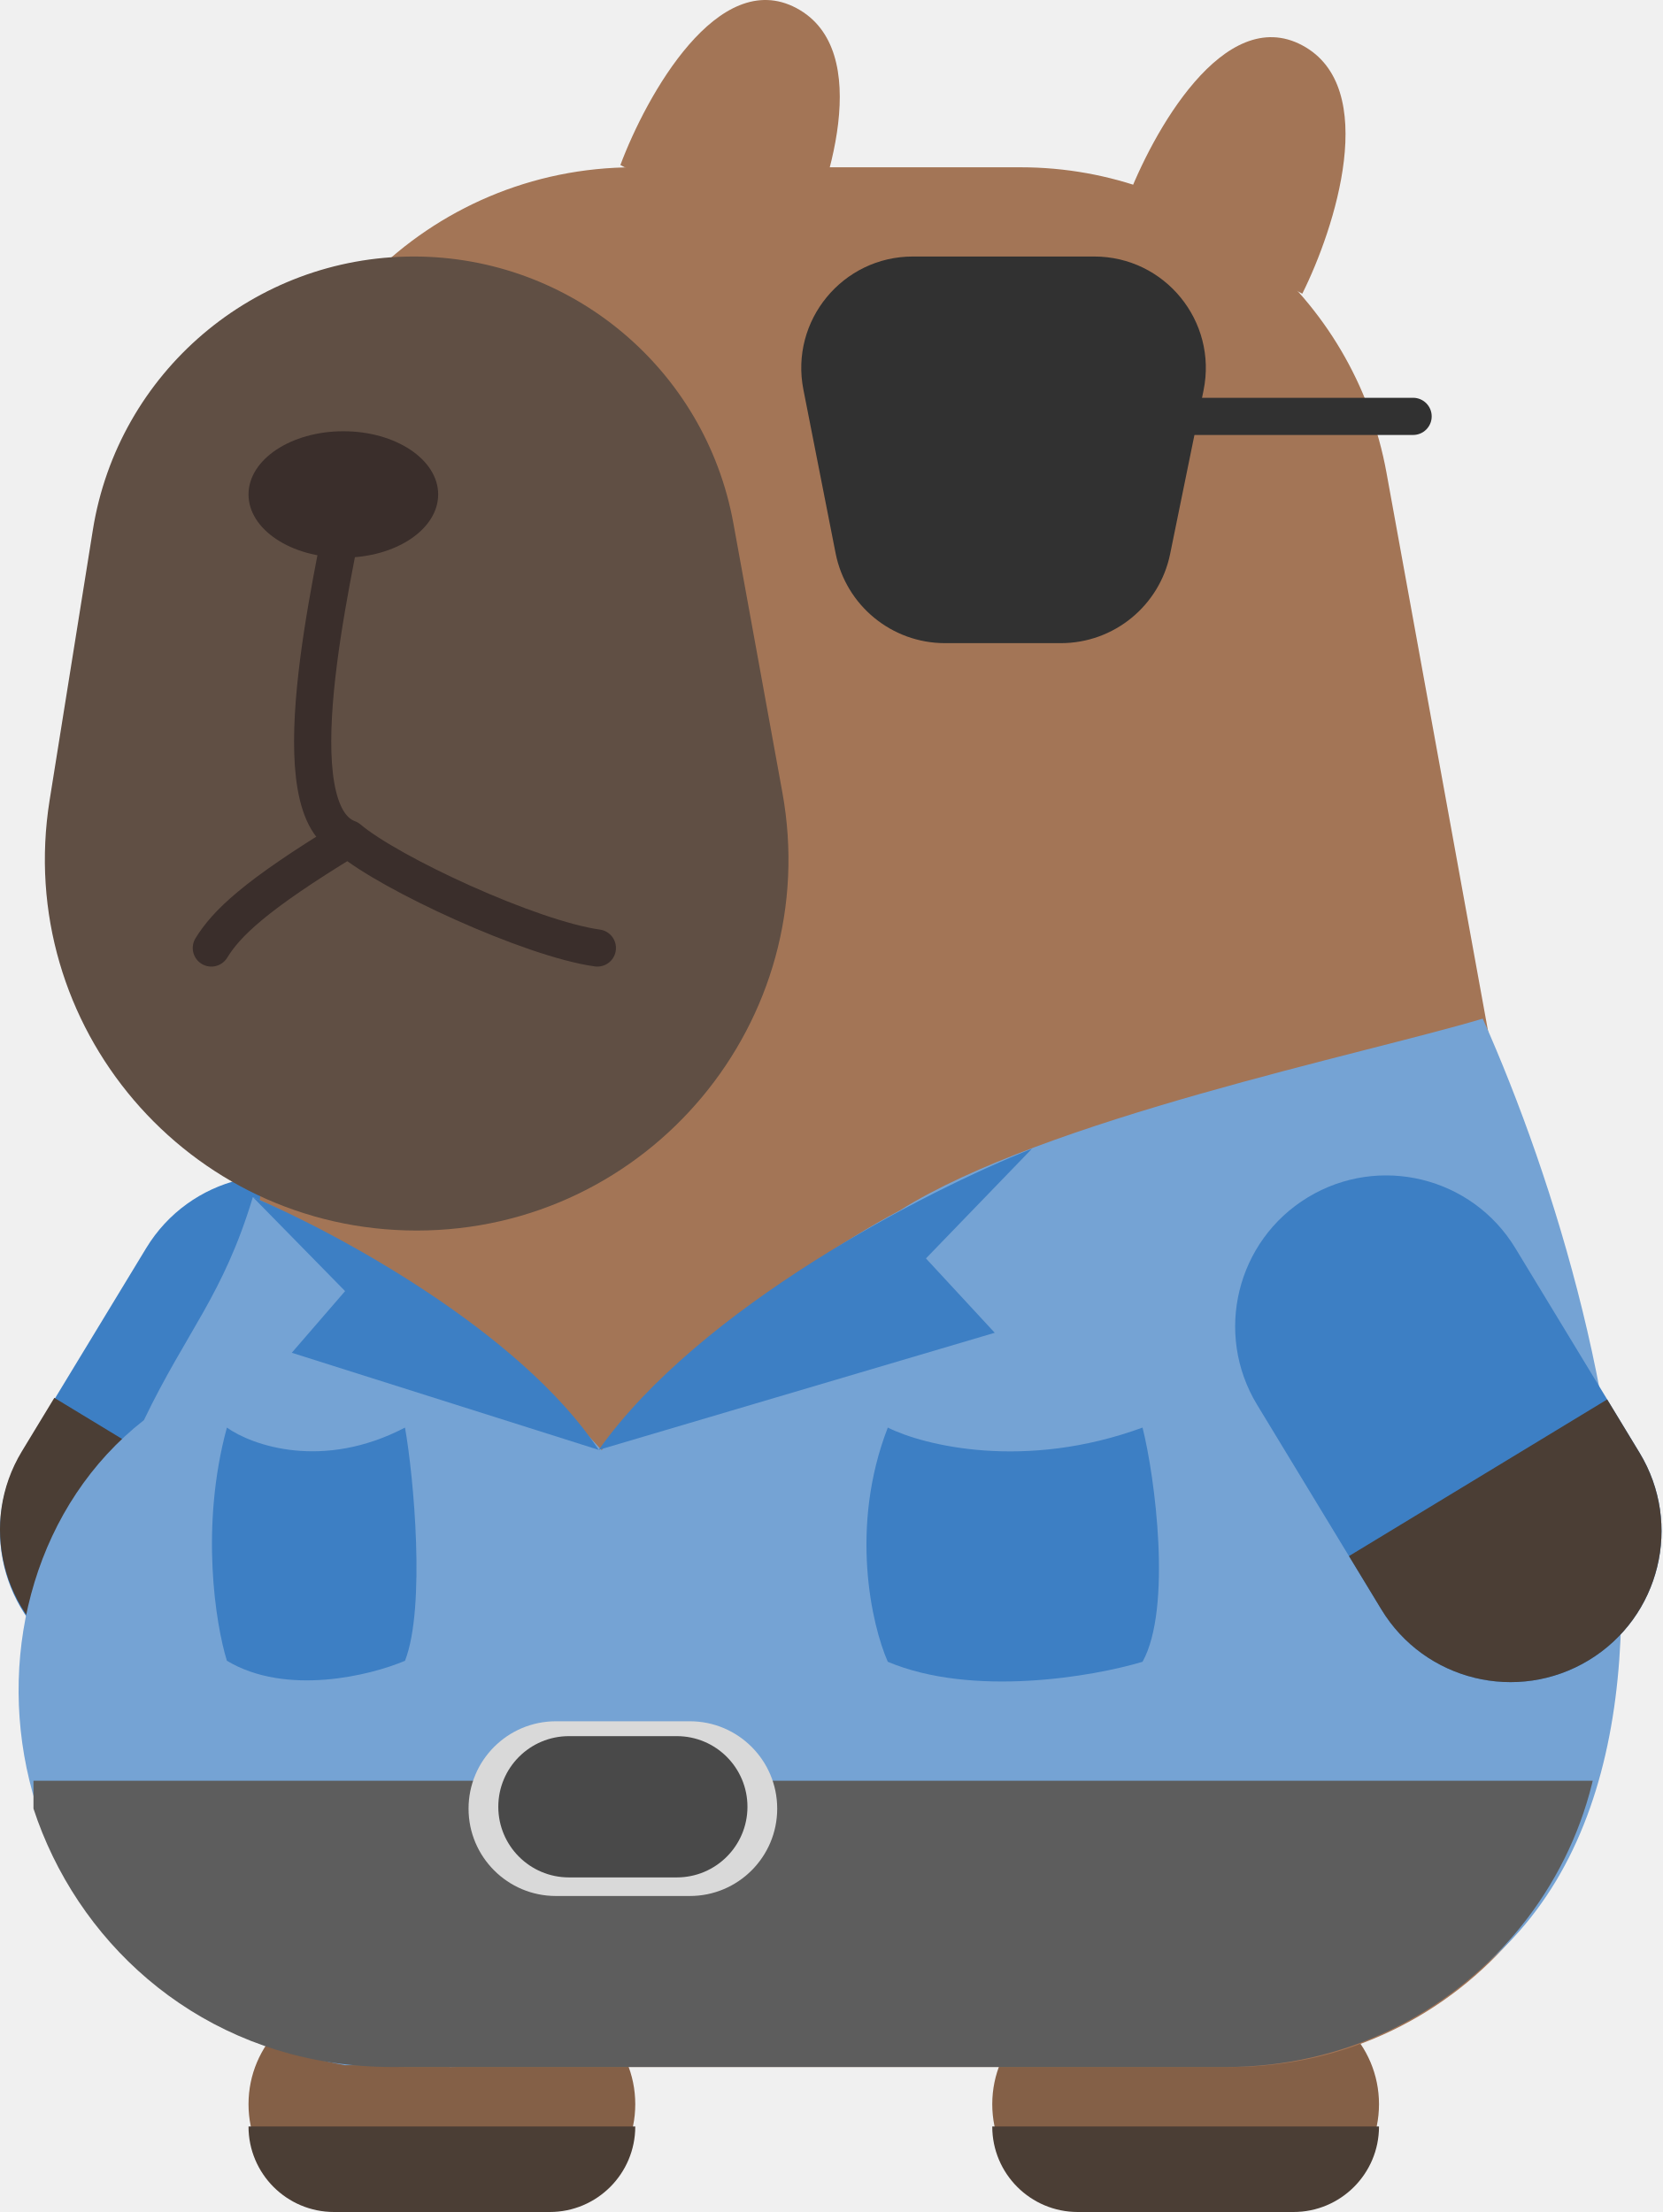
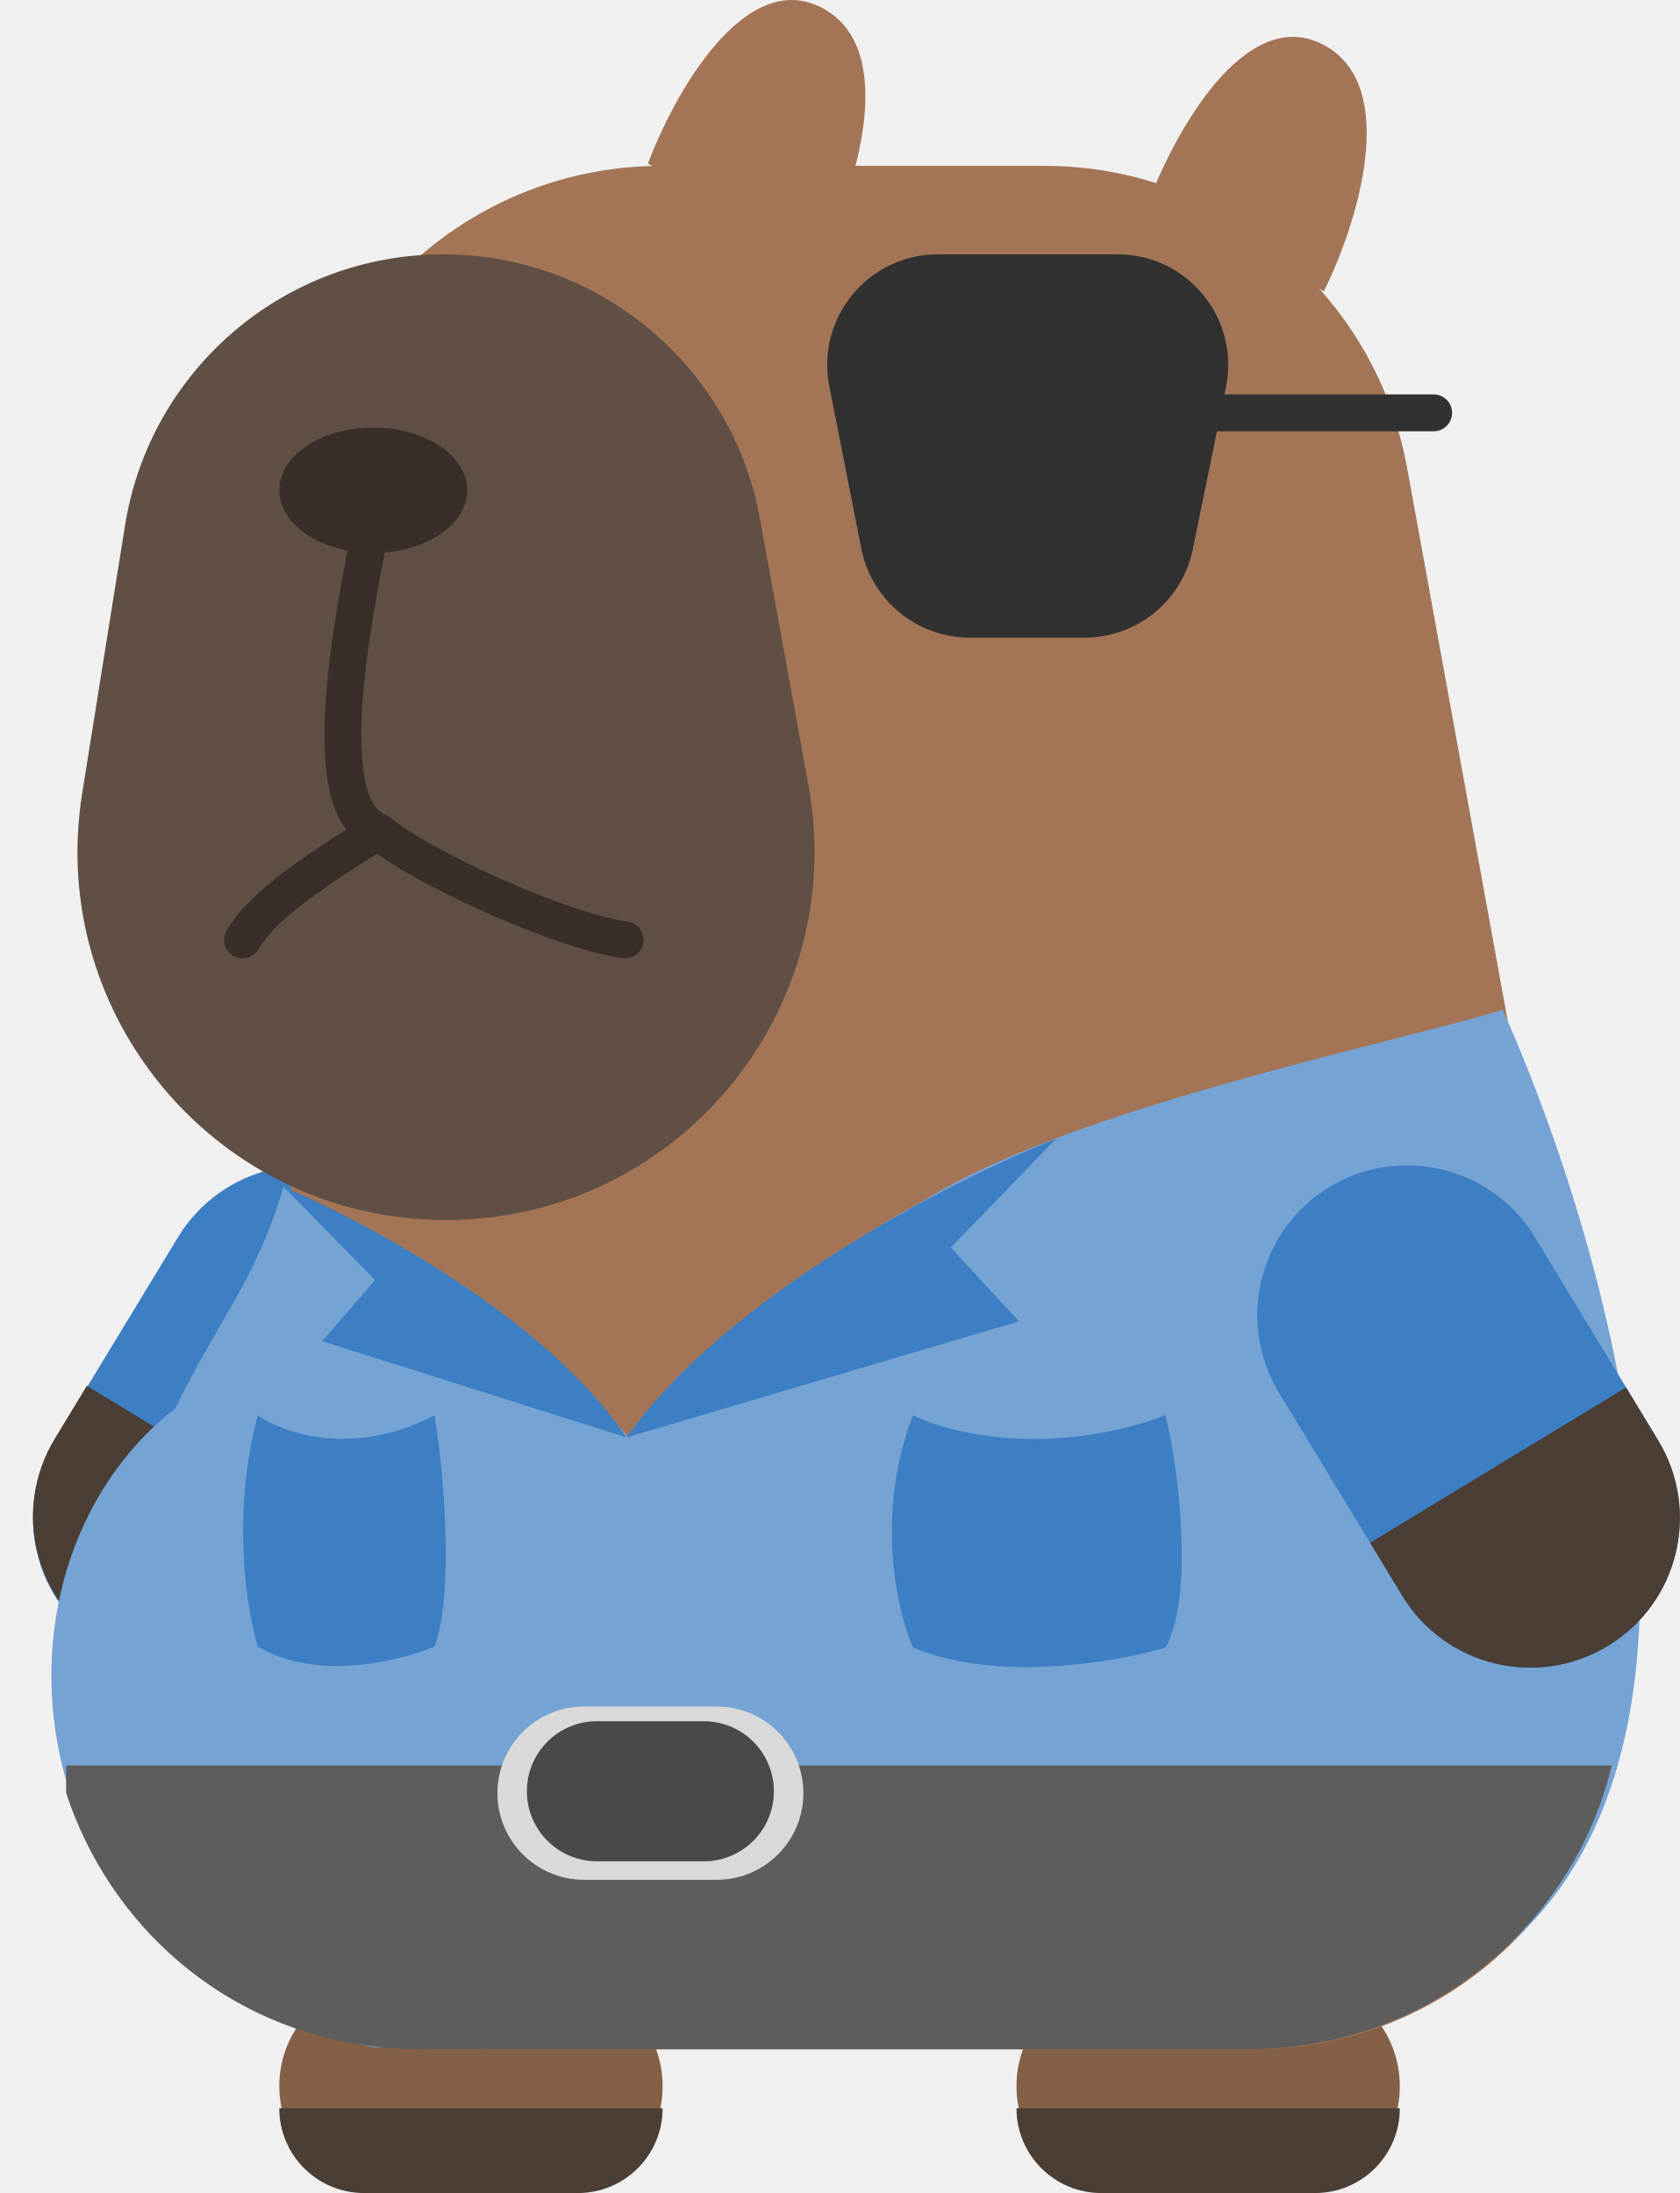
- <svg xmlns="http://www.w3.org/2000/svg" width="447" height="595" viewBox="0 0 447 595" fill="none">
-   <path d="M214.204 2.197C193.149 -9.054 173.848 25.637 166.83 44.389L214.204 69C222.977 51.42 235.26 13.448 214.204 2.197Z" fill="#A37556" />
-   <path d="M95.106 322.069C75.932 310.433 50.956 316.543 39.319 335.717L5.899 390.787C-5.737 409.961 0.373 434.937 19.547 446.574C38.721 458.21 63.698 452.099 75.334 432.925L108.755 377.856C120.391 358.682 114.28 333.705 95.106 322.069Z" fill="#3D7FC4" />
-   <path d="M14.612 376L5.899 390.357C-5.737 409.531 0.373 434.507 19.547 446.144C38.721 457.78 63.698 451.669 75.334 432.495L84.047 418.138L14.612 376Z" fill="#4B3E35" />
-   <rect x="266.83" y="537" width="104" height="58" rx="29" fill="#846047" />
-   <path d="M266.83 572H370.83C370.83 584.703 360.533 595 347.83 595H289.83C277.128 595 266.83 584.703 266.83 572Z" fill="#4B3E35" />
-   <rect x="66.83" y="537" width="104" height="58" rx="29" fill="#846047" />
-   <path d="M66.83 572H170.83C170.83 584.703 160.533 595 147.83 595H89.83C77.127 595 66.83 584.703 66.83 572Z" fill="#4B3E35" />
-   <path d="M70.513 145C70.513 89.772 115.284 45 170.513 45H274.449C322.777 45 364.189 79.561 372.836 127.109L429.391 438.109C440.553 499.494 393.396 556 331.004 556H109.404C22.355 556 -23.13 452.488 35.744 388.367L44.173 379.187C61.113 360.737 70.513 336.602 70.513 311.555L70.513 145Z" fill="#A37556" />
-   <path d="M24.965 142.579C31.745 100.187 68.316 69 111.247 69C153.471 69 189.655 99.194 197.213 140.737L210.388 213.149C221.553 274.511 174.414 331 112.045 331C50.543 331 3.629 275.987 13.342 215.256L24.965 142.579Z" fill="#604F44" />
-   <path d="M93.714 132.789C89.296 156.391 74.436 218.496 93.714 225.579M93.714 225.579C104.83 235 142.749 252.521 160.639 255M93.714 225.579C68.33 241 60.83 248.5 56.83 255" stroke="#3A2E2B" stroke-width="10" stroke-linecap="round" />
-   <ellipse cx="92.33" cy="133" rx="25.5" ry="17" fill="#3A2E2B" />
-   <path d="M244.83 90C254.997 90.5 278.03 96.2 288.83 115" stroke="#3A2E2B" stroke-width="15" stroke-linecap="round" />
-   <path d="M350.204 12.197C329.149 0.946 309.848 35.637 302.83 54.389L350.204 79C358.977 61.42 371.26 23.448 350.204 12.197Z" fill="#A37556" />
-   <path d="M242 325.577C281.096 300.975 366.401 283.668 398.736 274C437.674 361.345 479.571 539.33 335.656 552.506L120.959 556C105.602 511.221 112.23 470.687 130.997 435.209C158.323 381.291 210.357 342.346 242 325.577Z" fill="#75A3D4" />
-   <path d="M92.699 555.501H216.5C231.801 410.301 106.417 339.167 68 322C60 348.5 50.2 358.043 38.699 382C-18.801 427 -3.941 537.563 92.699 555.501Z" fill="#75A3D4" />
-   <path d="M307.242 384C275.642 395.6 248.409 388.833 238.742 384C228.342 410.8 234.409 437.167 238.742 447C261.542 456.6 293.909 451 307.242 447C315.242 432.6 310.576 397.167 307.242 384Z" fill="#3D7FC4" />
-   <path d="M108.911 384C86.816 395.549 67.774 388.812 61.015 384C53.743 410.682 57.985 436.933 61.015 446.723C76.957 456.28 99.588 450.705 108.911 446.723C114.505 432.386 111.242 397.109 108.911 384Z" fill="#3D7FC4" />
-   <g clip-path="url(#clip0_3483_17339)">
-     <path d="M66.058 145C66.058 89.772 111.378 45 167.284 45H272.496C321.416 45 363.336 79.561 372.089 127.109L429.337 438.109C440.637 499.494 392.901 556 329.744 556H105.426C17.309 556 -28.733 452.488 30.863 388.367L39.395 379.187C56.543 360.737 66.058 336.602 66.058 311.555L66.058 145Z" fill="#5D5D5D" />
+ <svg xmlns="http://www.w3.org/2000/svg" width="36" height="47" viewBox="0 0 36 47" fill="none">
+   <path d="M17.627 0.174C15.964 -0.715 14.439 2.026 13.885 3.507L17.627 5.451C18.32 4.062 19.29 1.063 17.627 0.174Z" fill="#A37556" />
+   <path d="M8.219 25.441C6.705 24.522 4.732 25.005 3.812 26.519L1.173 30.869C0.253 32.384 0.736 34.357 2.251 35.276C3.765 36.195 5.738 35.712 6.657 34.198L9.297 29.848C10.216 28.333 9.734 26.36 8.219 25.441Z" fill="#3D7FC4" />
+   <path d="M1.861 29.701L1.173 30.835C0.253 32.35 0.736 34.323 2.251 35.242C3.765 36.161 5.738 35.678 6.657 34.164L7.346 33.03L1.861 29.701Z" fill="#4B3E35" />
+   <rect x="21.783" y="42.419" width="8.215" height="4.582" rx="2.291" fill="#846047" />
+   <path d="M21.783 45.184H29.998C29.998 46.188 29.185 47.001 28.181 47.001H23.6C22.597 47.001 21.783 46.188 21.783 45.184Z" fill="#4B3E35" />
+   <rect x="5.985" y="42.419" width="8.215" height="4.582" rx="2.291" fill="#846047" />
+   <path d="M5.985 45.184H14.2C14.2 46.188 13.387 47.001 12.384 47.001H7.802C6.799 47.001 5.985 46.188 5.985 45.184Z" fill="#4B3E35" />
+   <path d="M6.276 11.454C6.276 7.092 9.813 3.555 14.175 3.555H22.386C26.203 3.555 29.474 6.285 30.157 10.041L34.625 34.607C35.506 39.456 31.781 43.92 26.853 43.92H9.348C2.472 43.92 -1.121 35.743 3.53 30.678L4.196 29.953C5.534 28.496 6.276 26.589 6.276 24.611L6.276 11.454Z" fill="#A37556" />
+   <path d="M2.679 11.263C3.214 7.914 6.103 5.451 9.494 5.451C12.83 5.451 15.688 7.836 16.285 11.117L17.326 16.837C18.207 21.685 14.484 26.147 9.557 26.147C4.699 26.147 0.993 21.801 1.761 17.004L2.679 11.263Z" fill="#604F44" />
+   <path d="M8.108 10.491C7.759 12.355 6.586 17.261 8.108 17.82M8.108 17.82C8.986 18.564 11.982 19.948 13.395 20.144M8.108 17.82C6.103 19.038 5.511 19.631 5.195 20.144" stroke="#3A2E2B" stroke-width="0.79" stroke-linecap="round" />
+   <ellipse cx="7.999" cy="10.507" rx="2.014" ry="1.343" fill="#3A2E2B" />
+   <path d="M20.046 7.11C20.849 7.149 22.668 7.599 23.521 9.085" stroke="#3A2E2B" stroke-width="1.185" stroke-linecap="round" />
+   <path d="M28.37 0.964C26.706 0.075 25.182 2.815 24.627 4.297L28.37 6.241C29.063 4.852 30.033 1.853 28.37 0.964Z" fill="#A37556" />
+   <path d="M19.822 25.718C22.911 23.775 29.649 22.408 32.203 21.644C35.279 28.544 38.589 42.603 27.22 43.644L10.261 43.92C9.048 40.383 9.572 37.181 11.054 34.378C13.213 30.119 17.323 27.043 19.822 25.718Z" fill="#75A3D4" />
+   <path d="M8.029 43.88H17.808C19.017 32.411 9.112 26.792 6.078 25.436C5.446 27.529 4.672 28.283 3.763 30.175C-0.779 33.73 0.395 42.464 8.029 43.88Z" fill="#75A3D4" />
+   <path d="M24.976 30.333C22.48 31.25 20.329 30.715 19.565 30.333C18.744 32.45 19.223 34.533 19.565 35.31C21.366 36.068 23.923 35.626 24.976 35.31C25.608 34.172 25.24 31.373 24.976 30.333Z" fill="#3D7FC4" />
+   <path d="M9.31 30.333C7.564 31.245 6.06 30.713 5.526 30.333C4.952 32.441 5.287 34.514 5.526 35.288C6.785 36.043 8.573 35.602 9.31 35.288C9.751 34.155 9.494 31.369 9.31 30.333Z" fill="#3D7FC4" />
+   <g clip-path="url(#clip0_4053_10049)">
+     <path d="M5.925 11.453C5.925 7.091 9.505 3.554 13.921 3.554H22.232C26.096 3.554 29.407 6.284 30.099 10.04L34.621 34.606C35.514 39.455 31.743 43.919 26.754 43.919H9.035C2.074 43.919 -1.563 35.742 3.145 30.677L3.819 29.952C5.173 28.495 5.925 26.588 5.925 24.61L5.925 11.453Z" fill="#5D5D5D" />
  </g>
-   <path d="M351.696 322.069C370.87 310.433 395.846 316.543 407.483 335.717L440.903 390.787C452.539 409.961 446.429 434.937 427.255 446.574C408.081 458.21 383.104 452.099 371.468 432.925L338.047 377.856C326.411 358.682 332.522 333.705 351.696 322.069Z" fill="#3D7FC4" />
-   <path d="M432.19 376.43L440.903 390.787C452.539 409.961 446.429 434.937 427.255 446.574C408.081 458.21 383.104 452.099 371.468 432.925L362.755 418.568L432.19 376.43Z" fill="#4B3E35" />
-   <rect x="303" y="107" width="82" height="10" rx="5" fill="#313131" />
-   <path d="M267.5 358.5L161 390C188.2 351.6 248.833 320.333 277.5 309L249 338.5L267.5 358.5Z" fill="#3D7FC4" />
-   <path d="M78.463 363.878L161 390C139.92 358.156 90.217 331.398 68 322L92.8 347.293L78.463 363.878Z" fill="#3D7FC4" />
-   <rect x="126" y="463" width="83" height="47" rx="23.5" fill="#D9D9D9" />
-   <path d="M134 486C134 475.507 142.507 467 153 467H182C192.493 467 201 475.507 201 486C201 496.493 192.493 505 182 505H153C142.507 505 134 496.493 134 486Z" fill="#494949" />
-   <path d="M216.042 104.791C212.395 86.254 226.585 69 245.478 69H294.256C313.236 69 327.446 86.405 323.649 105.001L314.666 149.001C311.814 162.968 299.527 173 285.272 173H254.135C239.799 173 227.466 162.858 224.699 148.791L216.042 104.791Z" fill="#313131" />
+   <path d="M28.487 25.441C30.002 24.522 31.975 25.005 32.894 26.519L35.534 30.869C36.453 32.384 35.971 34.357 34.456 35.276C32.941 36.195 30.968 35.712 30.049 34.198L27.409 29.848C26.49 28.333 26.973 26.36 28.487 25.441Z" fill="#3D7FC4" />
+   <path d="M34.846 29.735L35.534 30.869C36.453 32.384 35.971 34.357 34.456 35.276C32.941 36.195 30.968 35.712 30.049 34.198L29.361 33.064L34.846 29.735Z" fill="#4B3E35" />
+   <rect x="24.641" y="8.453" width="6.477" height="0.79" rx="0.395" fill="#313131" />
+   <path d="M21.837 28.319L13.424 30.807C15.573 27.774 20.362 25.304 22.627 24.409L20.376 26.739L21.837 28.319Z" fill="#3D7FC4" />
+   <path d="M6.905 28.744L13.424 30.807C11.759 28.292 7.833 26.178 6.078 25.436L8.037 27.434L6.905 28.744Z" fill="#3D7FC4" />
+   <rect x="10.66" y="36.574" width="6.556" height="3.713" rx="1.856" fill="#D9D9D9" />
+   <path d="M11.291 38.39C11.291 37.562 11.963 36.889 12.792 36.889H15.083C15.912 36.889 16.584 37.562 16.584 38.39C16.584 39.219 15.912 39.891 15.083 39.891H12.792C11.963 39.891 11.291 39.219 11.291 38.39Z" fill="#494949" />
+   <path d="M17.772 8.278C17.484 6.814 18.605 5.451 20.097 5.451H23.95C25.45 5.451 26.572 6.826 26.272 8.295L25.562 11.77C25.337 12.874 24.367 13.666 23.241 13.666H20.781C19.649 13.666 18.674 12.865 18.456 11.754L17.772 8.278Z" fill="#313131" />
  <defs>
-     <clipPath id="clip0_3483_17339">
-       <rect width="422" height="77" fill="white" transform="translate(9 479)" />
+     <clipPath id="clip0_4053_10049">
+       <rect width="33.334" height="6.082" fill="white" transform="translate(1.41748 37.8374)" />
    </clipPath>
  </defs>
</svg>
